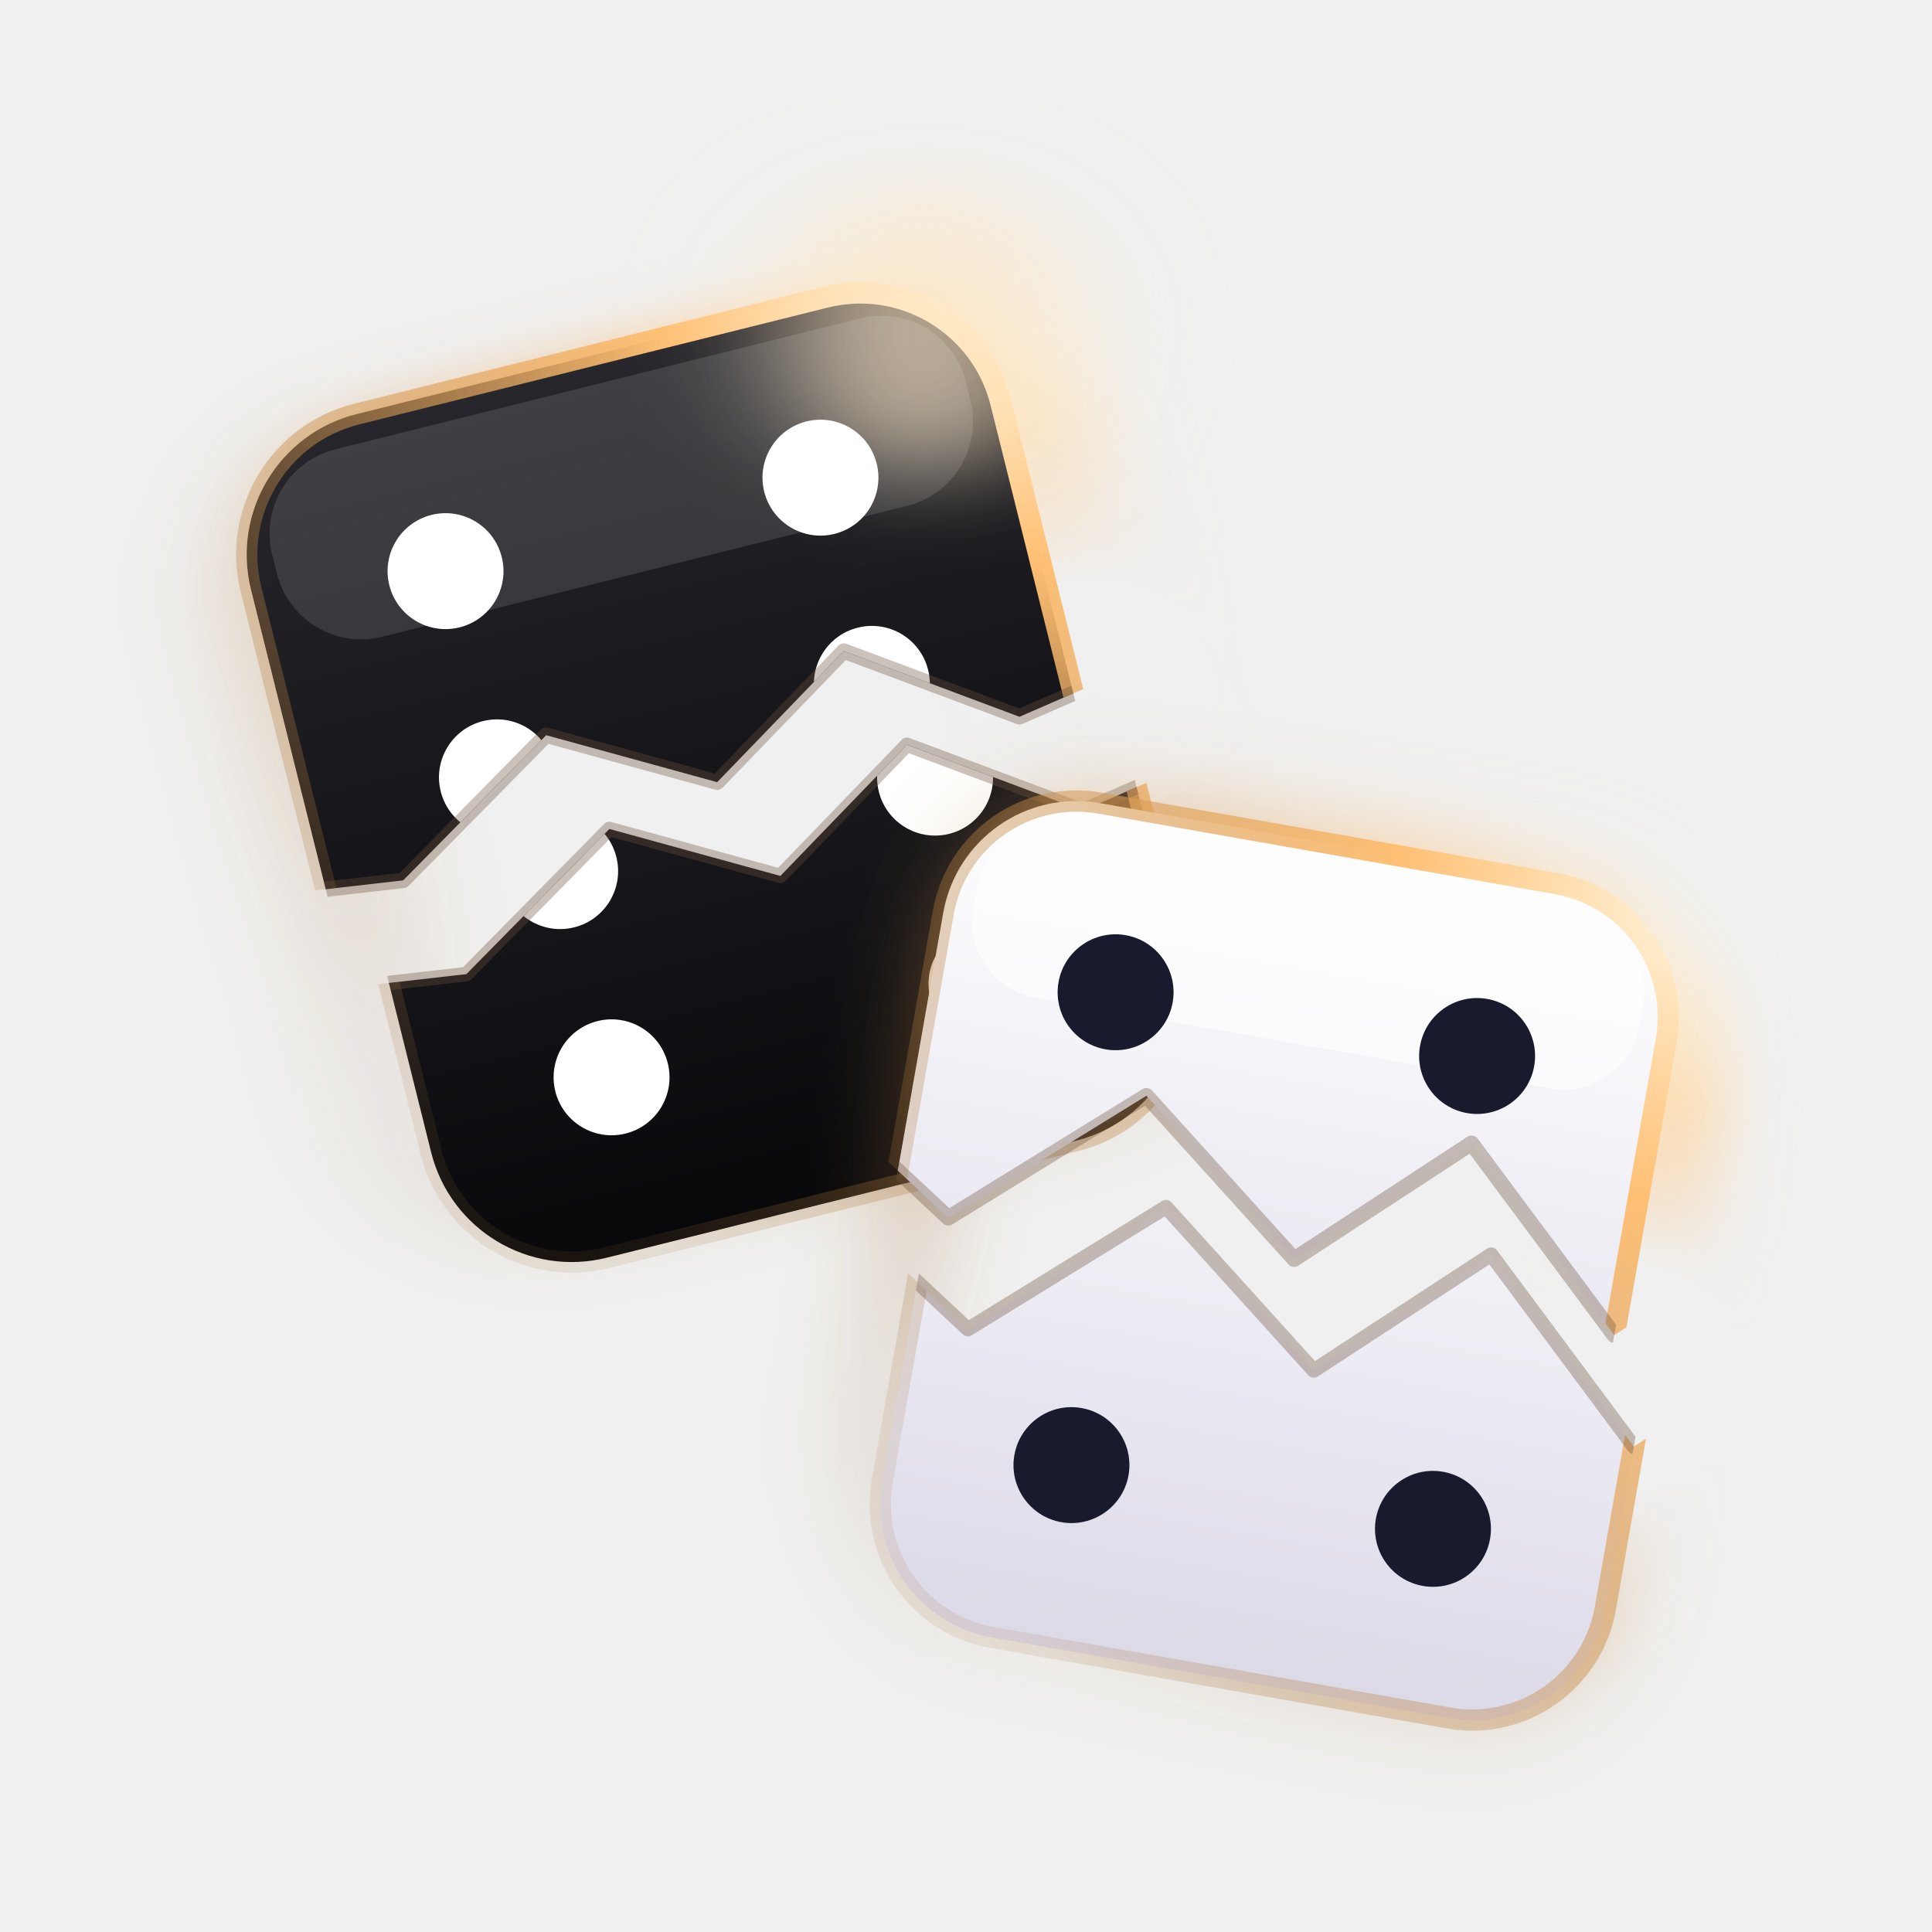
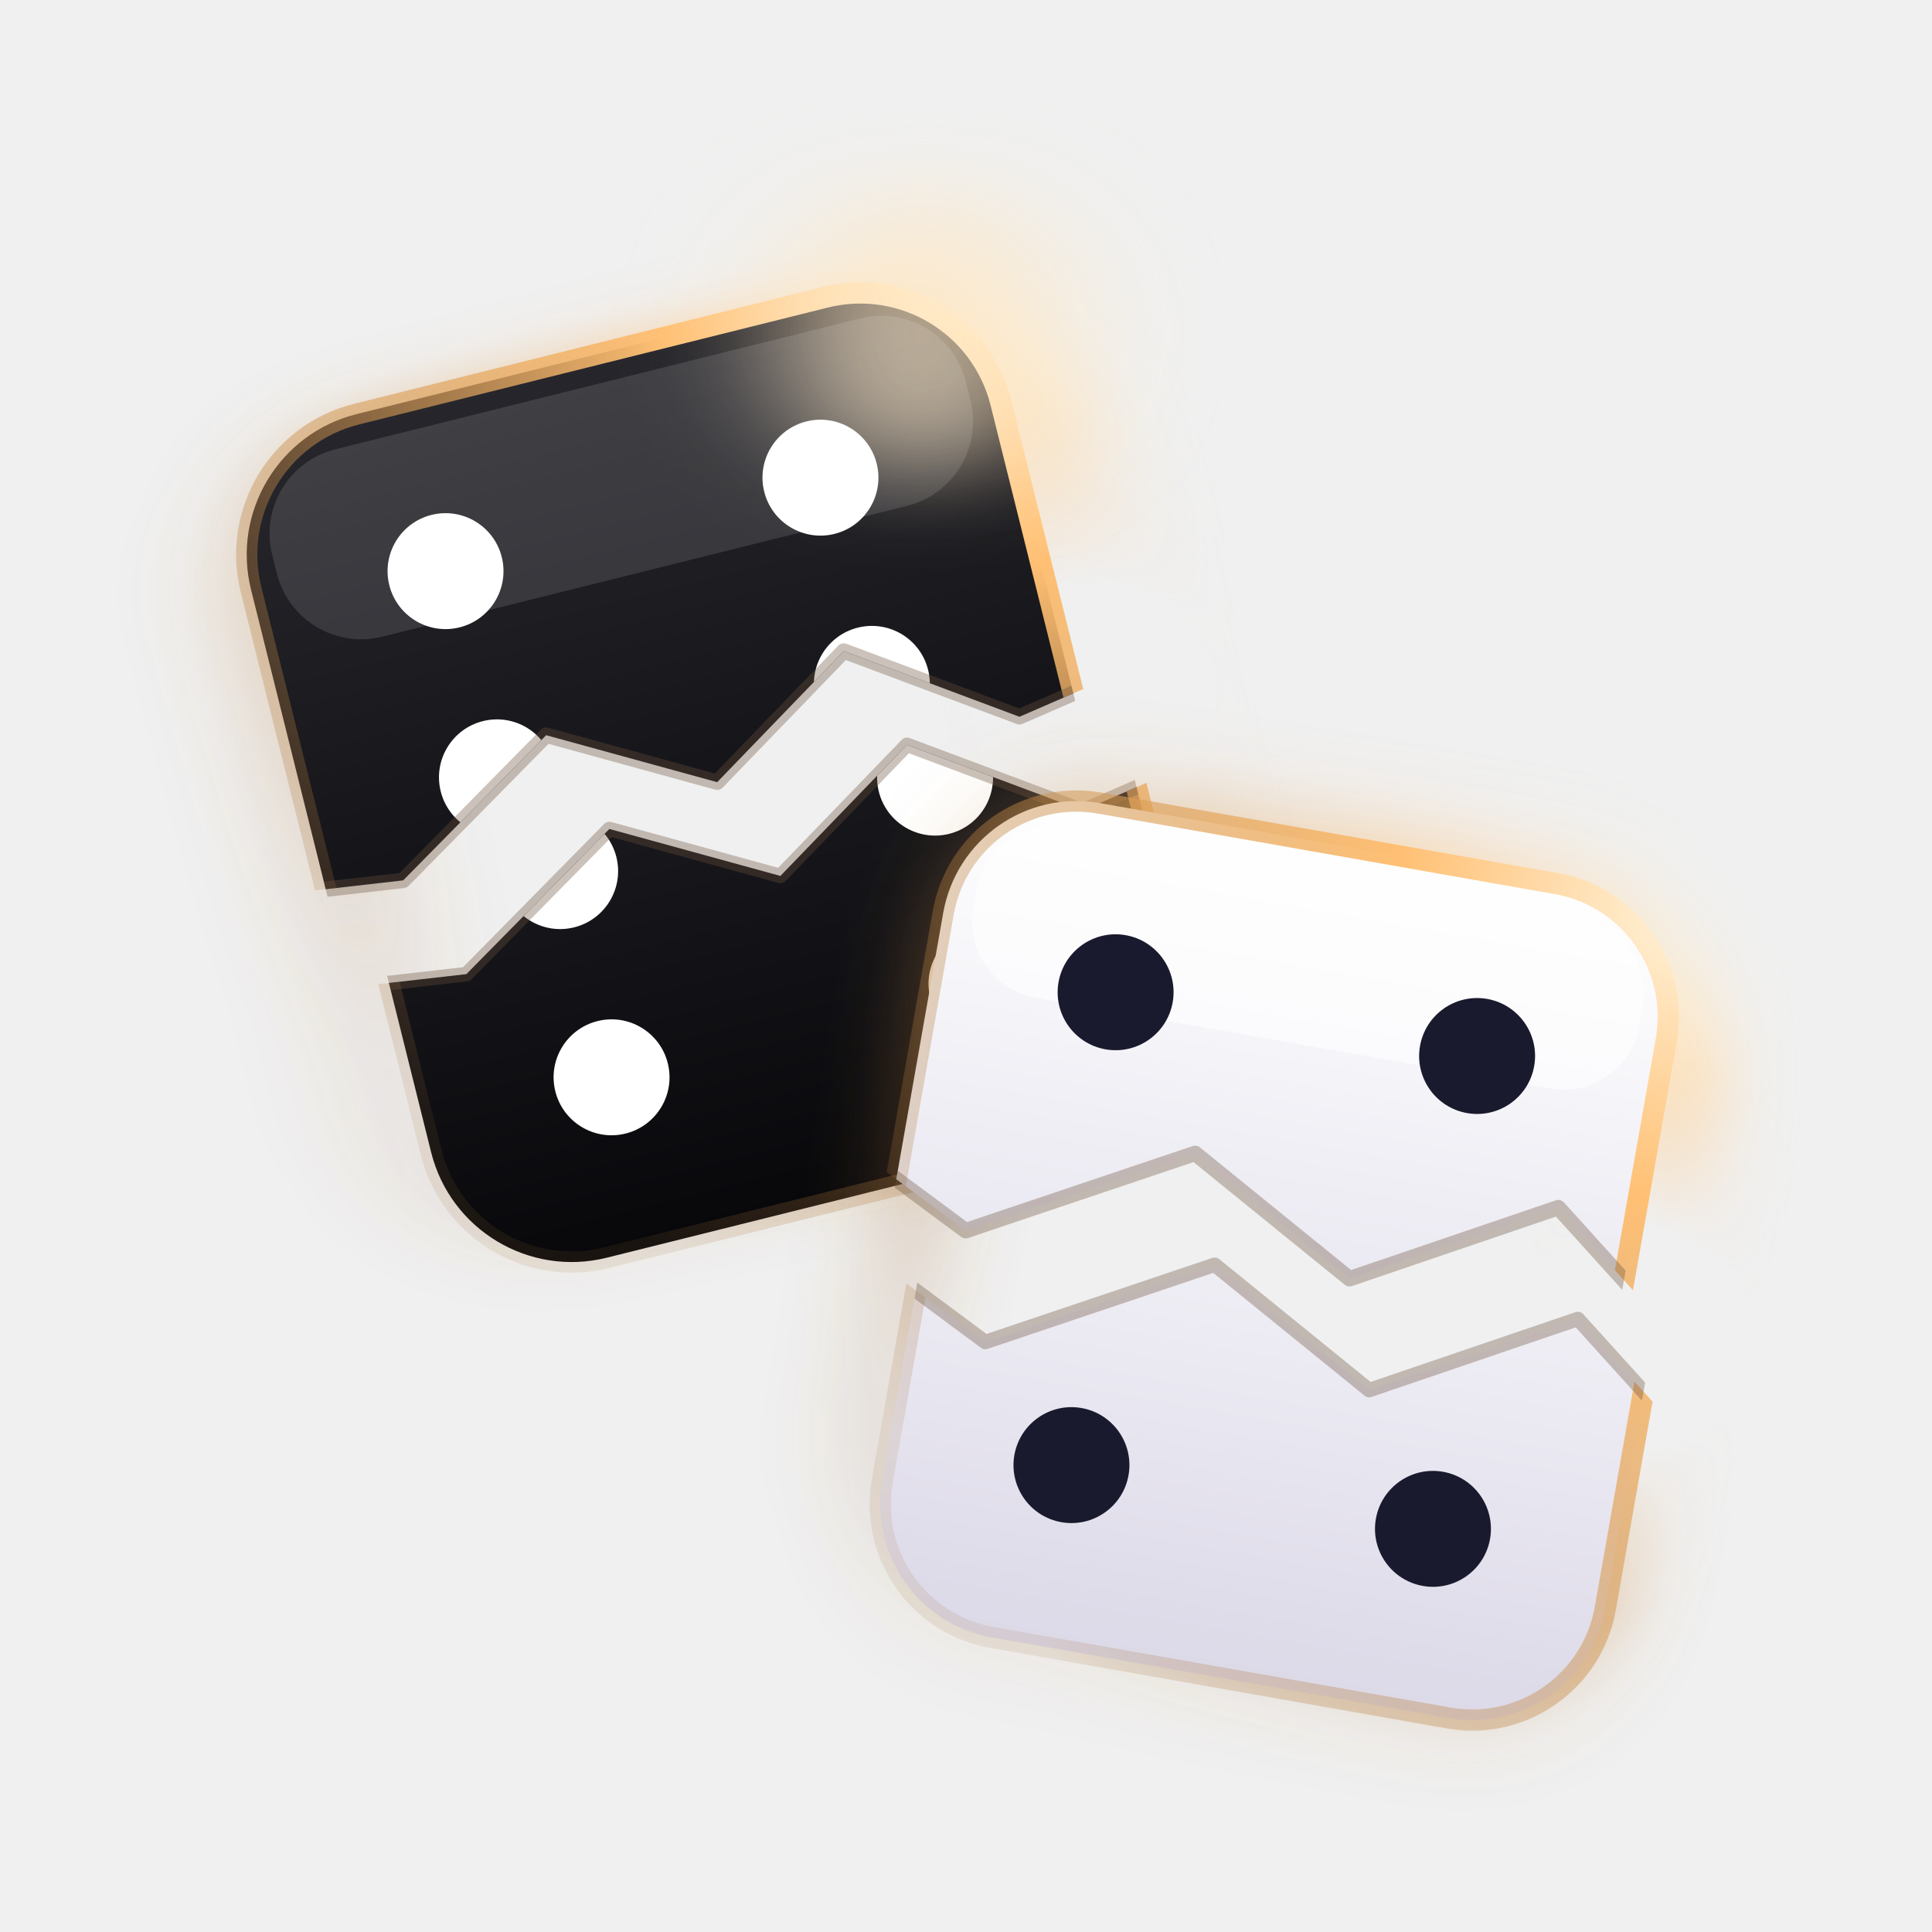
<svg xmlns="http://www.w3.org/2000/svg" viewBox="0 0 200 200" role="img" aria-label="Tensies — broken">
  <defs>
    <filter id="w-glow" x="-50%" y="-50%" width="200%" height="200%">
      <feGaussianBlur stdDeviation="6" />
    </filter>
    <filter id="w-rim" x="-80%" y="-80%" width="260%" height="260%">
      <feGaussianBlur stdDeviation="4.6" />
    </filter>
    <radialGradient id="w-rimg" cx="1" cy="0" r="1.25">
      <stop offset="0" stop-color="#fff4dc" />
      <stop offset="0.32" stop-color="#ffc074" />
      <stop offset="0.7" stop-color="#cf924c" stop-opacity="0.5" />
      <stop offset="1" stop-color="#9c6a35" stop-opacity="0.12" />
    </radialGradient>
    <linearGradient id="l-black" x1="0" y1="0" x2="0" y2="1">
      <stop offset="0" stop-color="#26262c" />
      <stop offset="1" stop-color="#08080b" />
    </linearGradient>
    <linearGradient id="l-white" x1="0" y1="0" x2="0" y2="1">
      <stop offset="0" stop-color="#ffffff" />
      <stop offset="1" stop-color="#dcd9e8" />
    </linearGradient>
    <clipPath id="l-top">
      <path d="M-70,-80 L70,-80 L70,1 L34,7 L18,-4 L2,6 L-14,-3 L-32,8 L-70,3 Z" />
    </clipPath>
    <clipPath id="l-bot">
      <path d="M-70,80 L70,80 L70,1 L34,7 L18,-4 L2,6 L-14,-3 L-32,8 L-70,3 Z" />
    </clipPath>
    <clipPath id="l-top-w">
-       <path d="M-70,-80 L70,-80 L70,4 L54,-8 L38,7 L20,-10 L4,5 L-14,-9 L-32,7 L-52,-6 L-70,3 Z" />
+       <path d="M-70,-80 L70,-80 L70,3 L48,9 L30,-5 L10,6 L-8,-4 L-30,8 L-50,-2 L-70,5 Z" />
    </clipPath>
    <clipPath id="l-bot-w">
-       <path d="M-70,80 L70,80 L70,4 L54,-8 L38,7 L20,-10 L4,5 L-14,-9 L-32,7 L-52,-6 L-70,3 Z" />
+       <path d="M-70,80 L70,80 L70,3 L48,9 L30,-5 L10,6 L-8,-4 L-30,8 L-50,-2 L-70,5 Z" />
    </clipPath>
    <clipPath id="l-die-p">
      <rect x="-40" y="-40" width="80" height="80" rx="15" />
    </clipPath>
    <clipPath id="l-die-w">
      <rect x="-38" y="-38" width="76" height="76" rx="14" />
    </clipPath>
    <radialGradient id="l-fade-p" cx="40" cy="2" r="30" gradientUnits="userSpaceOnUse">
      <stop offset="0" stop-color="#000" />
      <stop offset="0.4" stop-color="#000" />
      <stop offset="1" stop-color="#fff" />
    </radialGradient>
    <mask id="l-glowmask-p" maskUnits="userSpaceOnUse" x="-70" y="-70" width="140" height="140">
      <rect x="-70" y="-70" width="140" height="140" fill="url(#l-fade-p)" />
    </mask>
-     <radialGradient id="l-fade-w" cx="38" cy="6" r="29" gradientUnits="userSpaceOnUse">
+     <radialGradient id="l-fade-w" cx="38" cy="2" r="29" gradientUnits="userSpaceOnUse">
      <stop offset="0" stop-color="#000" />
      <stop offset="0.4" stop-color="#000" />
      <stop offset="1" stop-color="#fff" />
    </radialGradient>
    <mask id="l-glowmask-w" maskUnits="userSpaceOnUse" x="-70" y="-70" width="140" height="140">
      <rect x="-70" y="-70" width="140" height="140" fill="url(#l-fade-w)" />
    </mask>
  </defs>
  <g transform="translate(74 80) rotate(-14)">
    <rect x="-40" y="-40" width="80" height="80" rx="15" fill="none" stroke="url(#w-rimg)" stroke-width="8.5" filter="url(#w-rim)" mask="url(#l-glowmask-p)" />
    <g transform="translate(-2 -5)">
      <g clip-path="url(#l-top)">
        <rect x="-40" y="-40" width="80" height="80" rx="15" fill="url(#l-black)" stroke="url(#w-rimg)" stroke-width="2.2" />
        <circle cx="34" cy="-34" r="15" fill="#ffe7c2" opacity="0.65" filter="url(#w-glow)" />
        <rect x="-37" y="-37" width="74" height="20" rx="9" fill="#ffffff" opacity="0.12" />
        <circle cx="-20" cy="-22" r="6" fill="#fff" />
        <circle cx="-20" cy="0" r="6" fill="#fff" />
        <circle cx="-20" cy="22" r="6" fill="#fff" />
        <circle cx="20" cy="-22" r="6" fill="#fff" />
        <circle cx="20" cy="0" r="6" fill="#fff" />
        <circle cx="20" cy="22" r="6" fill="#fff" />
      </g>
      <g clip-path="url(#l-die-p)">
        <path d="M70,1 L34,7 L18,-4 L2,6 L-14,-3 L-32,8 L-70,3" fill="none" stroke="#6a513c" stroke-width="1.6" stroke-linejoin="round" opacity="0.35" />
      </g>
    </g>
    <g transform="translate(2 6)">
      <g clip-path="url(#l-bot)">
        <rect x="-40" y="-40" width="80" height="80" rx="15" fill="url(#l-black)" stroke="url(#w-rimg)" stroke-width="2.2" />
        <circle cx="-20" cy="-22" r="6" fill="#fff" />
        <circle cx="-20" cy="0" r="6" fill="#fff" />
        <circle cx="-20" cy="22" r="6" fill="#fff" />
        <circle cx="20" cy="-22" r="6" fill="#fff" />
        <circle cx="20" cy="0" r="6" fill="#fff" />
        <circle cx="20" cy="22" r="6" fill="#fff" />
      </g>
      <g clip-path="url(#l-die-p)">
        <path d="M70,1 L34,7 L18,-4 L2,6 L-14,-3 L-32,8 L-70,3" fill="none" stroke="#6a513c" stroke-width="1.5" stroke-linejoin="round" opacity="0.35" />
      </g>
    </g>
  </g>
  <g transform="translate(132 130) rotate(10)">
    <rect x="-38" y="-38" width="76" height="76" rx="14" fill="none" stroke="url(#w-rimg)" stroke-width="8.5" filter="url(#w-rim)" mask="url(#l-glowmask-w)" />
    <g transform="translate(-2 -5)">
      <g clip-path="url(#l-top-w)">
        <rect x="-38" y="-38" width="76" height="76" rx="14" fill="url(#l-white)" stroke="url(#w-rimg)" stroke-width="2.2" />
        <rect x="-35" y="-35" width="70" height="18" rx="8" fill="#ffffff" opacity="0.6" />
        <circle cx="-19" cy="-19" r="6" fill="#1a1a2e" />
        <circle cx="19" cy="-19" r="6" fill="#1a1a2e" />
        <circle cx="-19" cy="19" r="6" fill="#1a1a2e" />
        <circle cx="19" cy="19" r="6" fill="#1a1a2e" />
      </g>
      <g clip-path="url(#l-die-w)">
-         <path d="M70,4 L54,-8 L38,7 L20,-10 L4,5 L-14,-9 L-32,7 L-52,-6 L-70,3" fill="none" stroke="#6a513c" stroke-width="1.6" stroke-linejoin="round" opacity="0.35" />
+         <path d="M70,3 L48,9 L30,-5 L10,6 L-8,-4 L-30,8 L-50,-2 L-70,5" fill="none" stroke="#6a513c" stroke-width="1.6" stroke-linejoin="round" opacity="0.35" />
      </g>
    </g>
    <g transform="translate(2 6)">
      <g clip-path="url(#l-bot-w)">
        <rect x="-38" y="-38" width="76" height="76" rx="14" fill="url(#l-white)" stroke="url(#w-rimg)" stroke-width="2.2" />
        <circle cx="-19" cy="-19" r="6" fill="#1a1a2e" />
        <circle cx="19" cy="-19" r="6" fill="#1a1a2e" />
        <circle cx="-19" cy="19" r="6" fill="#1a1a2e" />
        <circle cx="19" cy="19" r="6" fill="#1a1a2e" />
      </g>
      <g clip-path="url(#l-die-w)">
-         <path d="M70,4 L54,-8 L38,7 L20,-10 L4,5 L-14,-9 L-32,7 L-52,-6 L-70,3" fill="none" stroke="#6a513c" stroke-width="1.5" stroke-linejoin="round" opacity="0.35" />
+         <path d="M70,3 L48,9 L30,-5 L10,6 L-8,-4 L-30,8 L-50,-2 L-70,5" fill="none" stroke="#6a513c" stroke-width="1.5" stroke-linejoin="round" opacity="0.35" />
      </g>
    </g>
  </g>
</svg>
